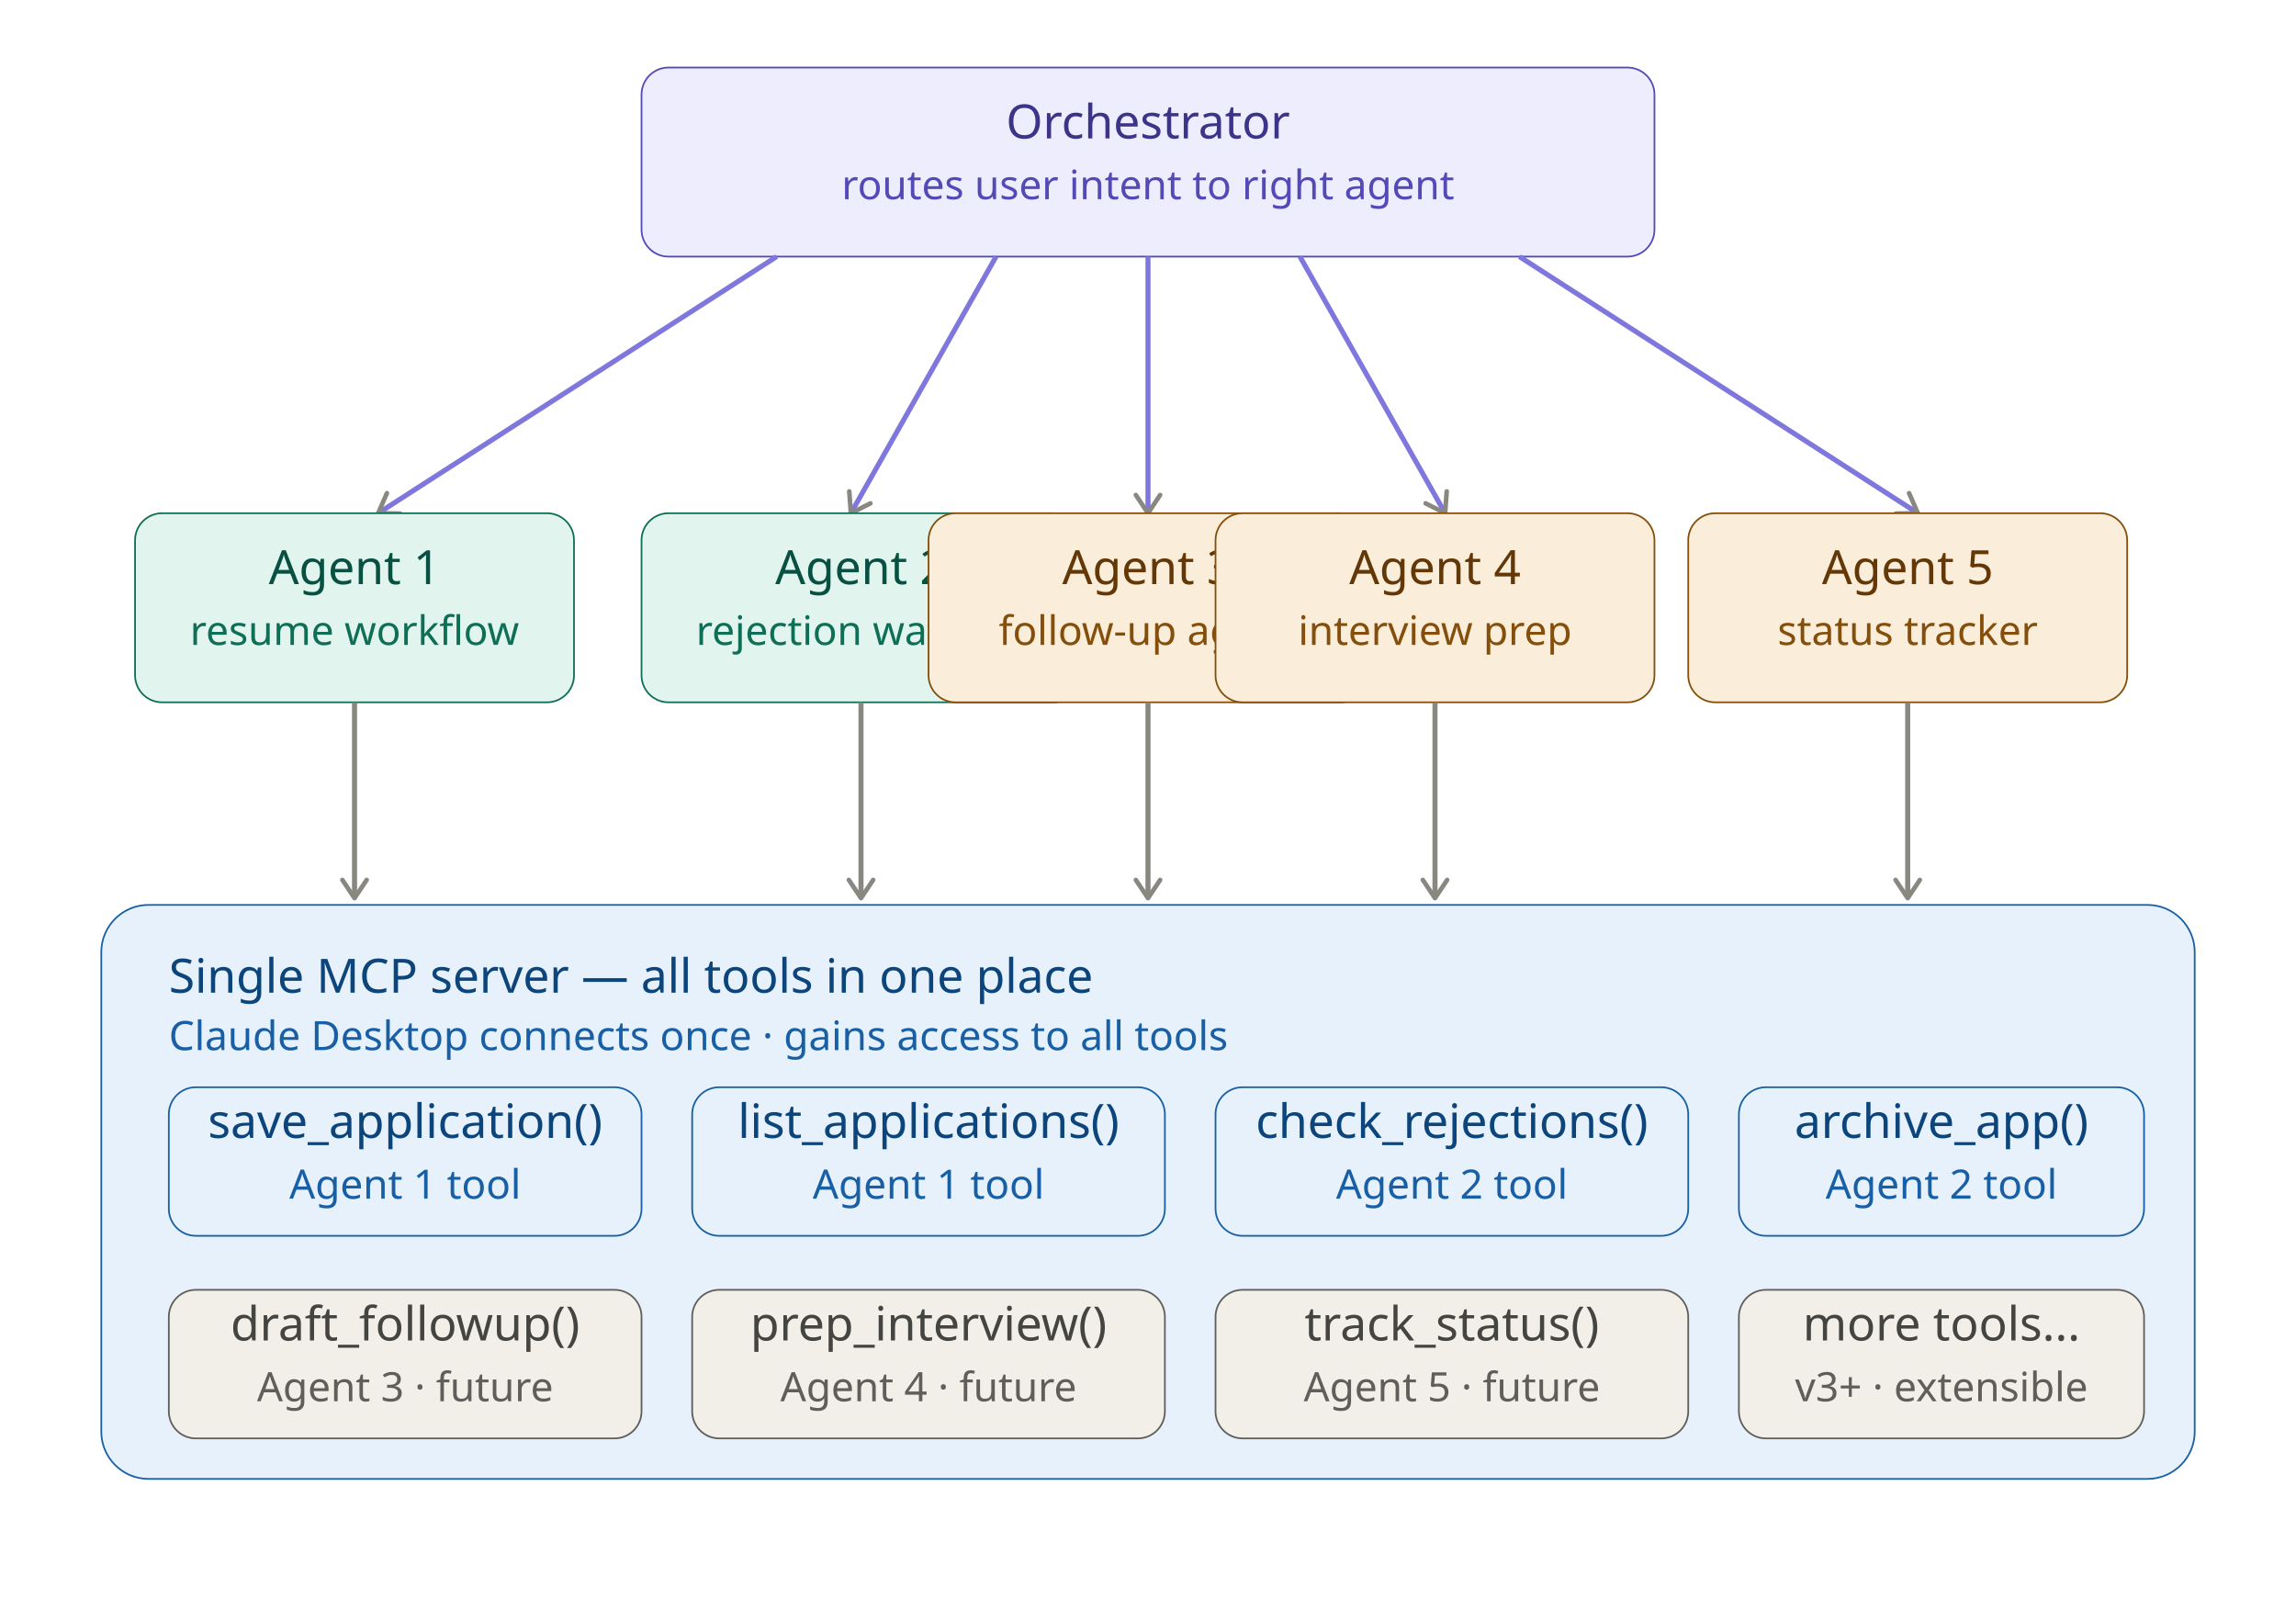
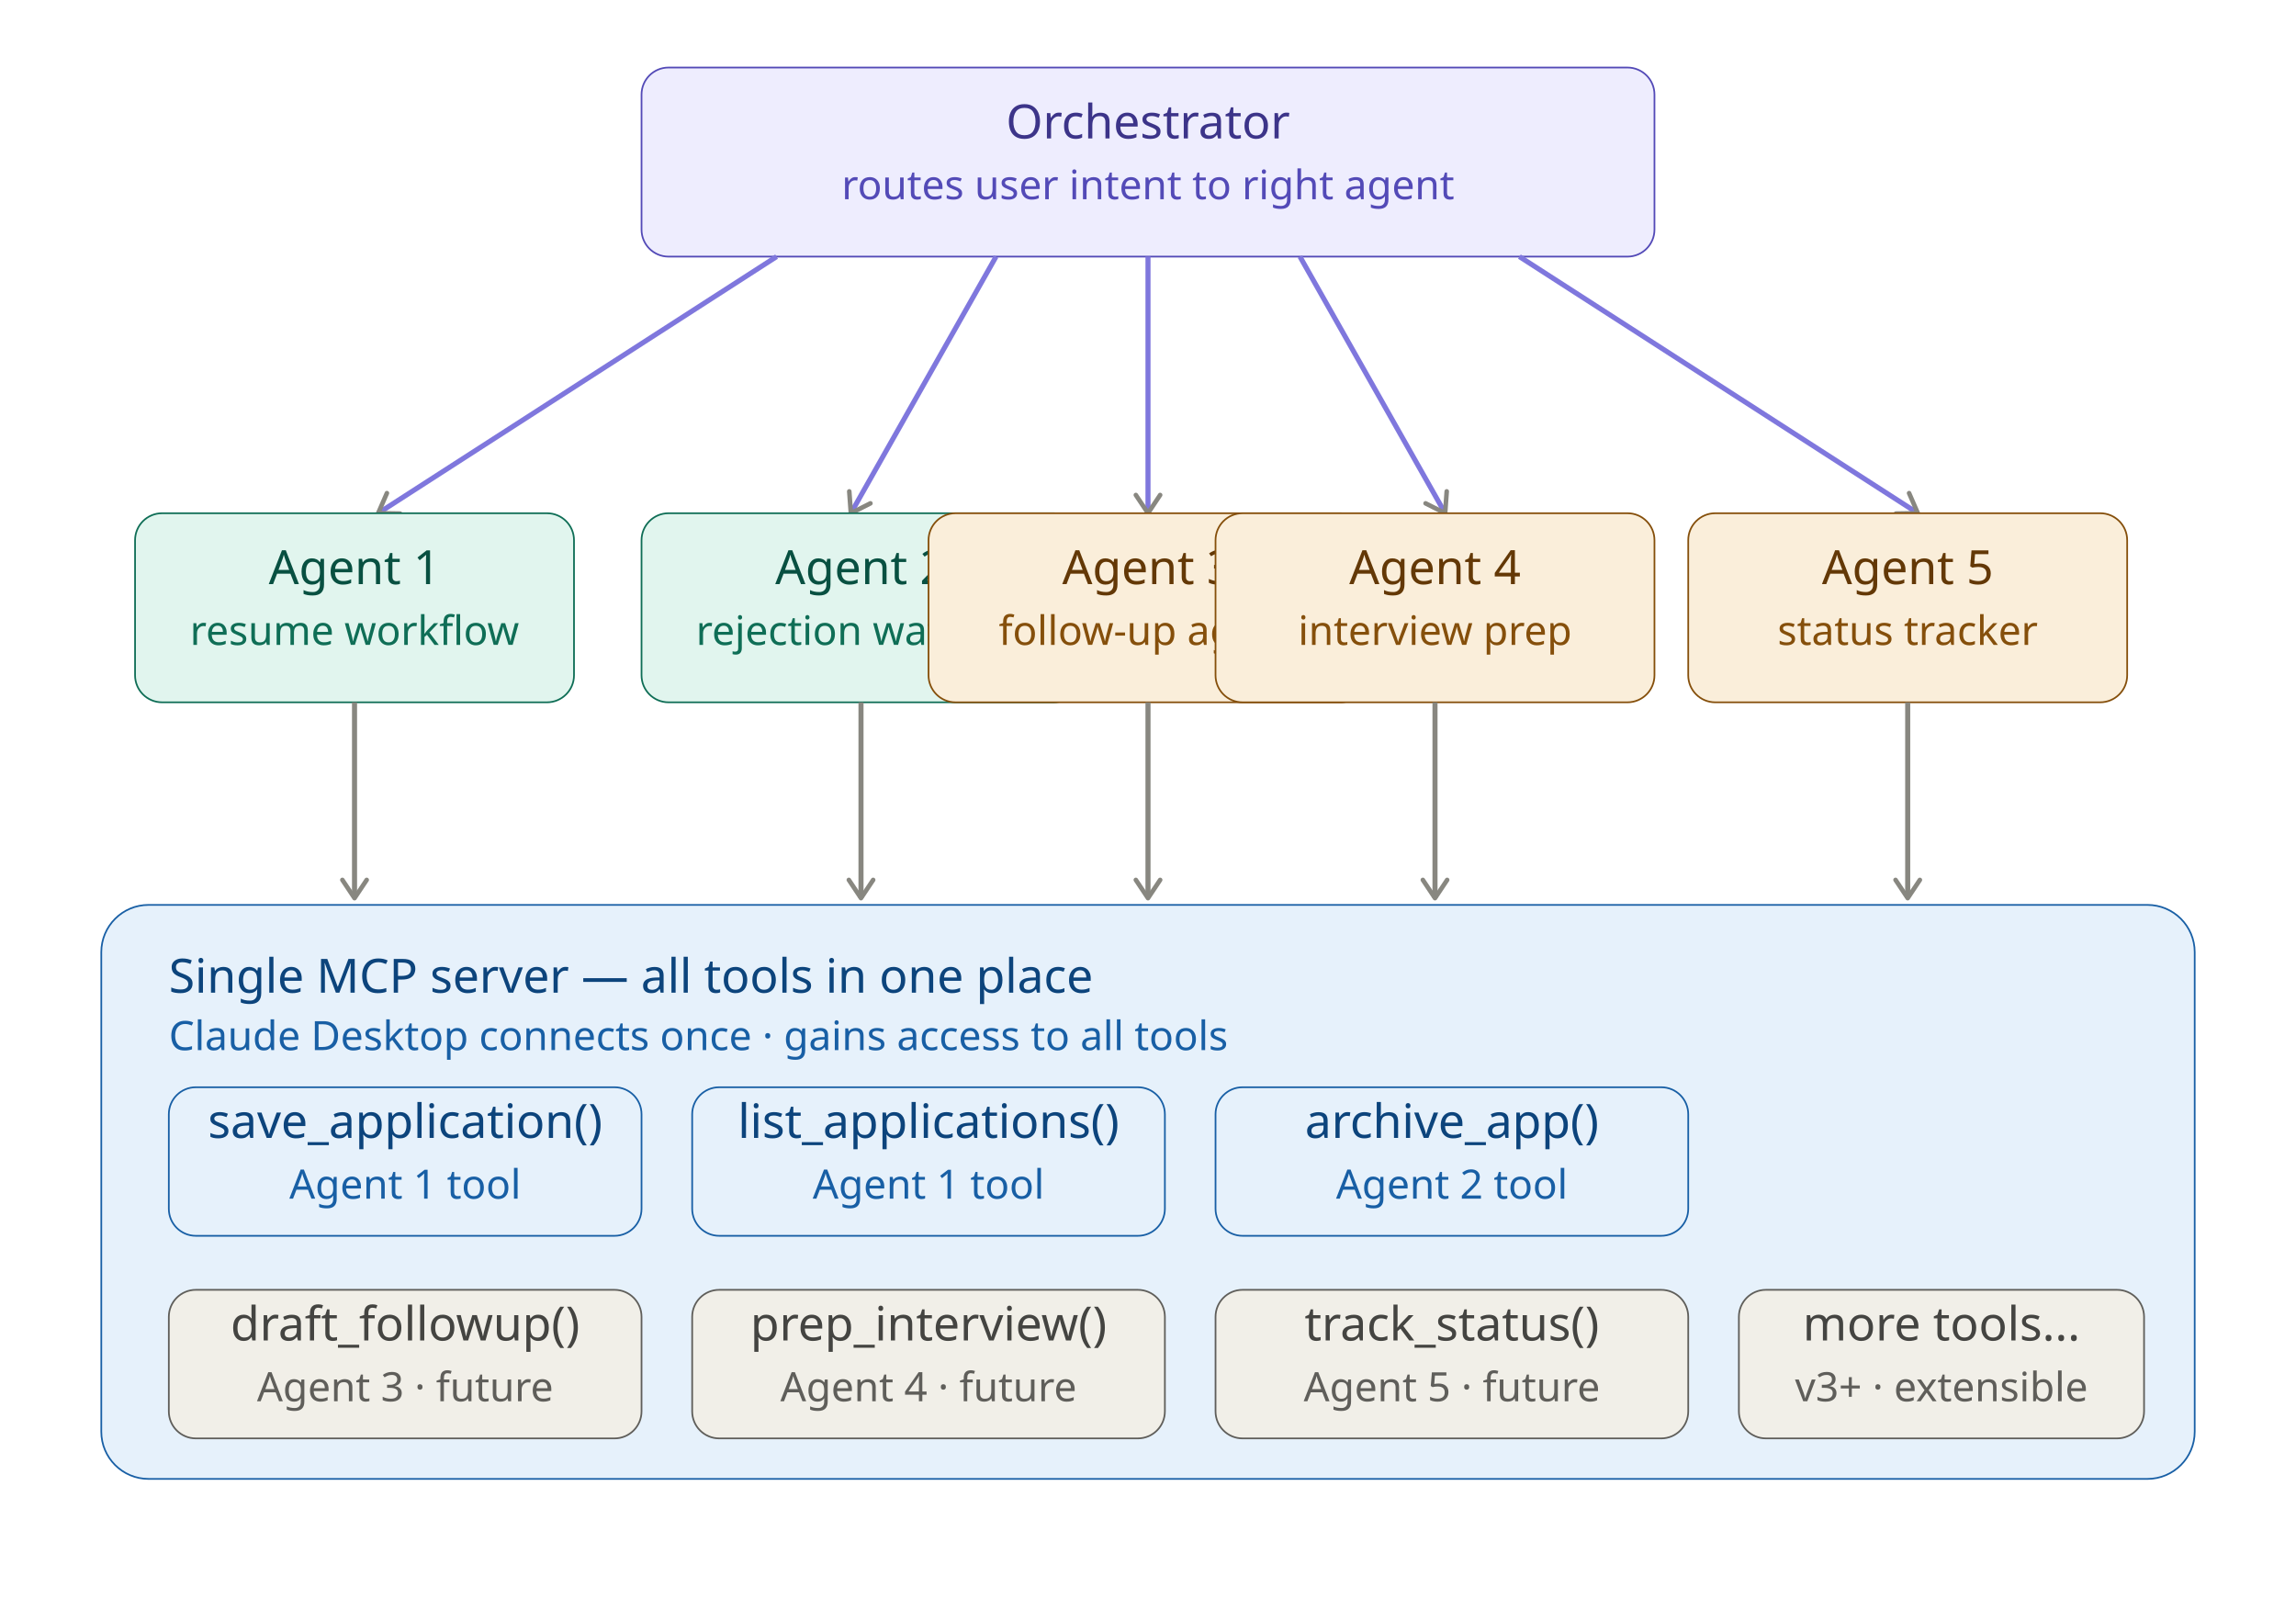
<svg xmlns="http://www.w3.org/2000/svg" width="680" viewBox="0 0 680 480" font-family="sans-serif">
  <defs>
    <marker id="arrow" viewBox="0 0 10 10" refX="8" refY="5" markerWidth="6" markerHeight="6" orient="auto-start-reverse">
      <path d="M2 1L8 5L2 9" fill="none" stroke="#888780" stroke-width="1.5" stroke-linecap="round" stroke-linejoin="round" />
    </marker>
  </defs>
  <rect x="190" y="20" width="300" height="56" rx="8" fill="#EEEDFE" stroke="#534AB7" stroke-width="0.5" />
  <text x="340" y="41" font-size="14" font-weight="500" fill="#3C3489" text-anchor="middle">Orchestrator</text>
  <text x="340" y="59" font-size="12" fill="#534AB7" text-anchor="middle">routes user intent to right agent</text>
  <line x1="230" y1="76" x2="112" y2="152" stroke="#7F77DD" stroke-width="1.5" marker-end="url(#arrow)" />
  <line x1="295" y1="76" x2="252" y2="152" stroke="#7F77DD" stroke-width="1.5" marker-end="url(#arrow)" />
  <line x1="340" y1="76" x2="340" y2="152" stroke="#7F77DD" stroke-width="1.5" marker-end="url(#arrow)" />
  <line x1="385" y1="76" x2="428" y2="152" stroke="#7F77DD" stroke-width="1.5" marker-end="url(#arrow)" />
  <line x1="450" y1="76" x2="568" y2="152" stroke="#7F77DD" stroke-width="1.5" marker-end="url(#arrow)" />
  <rect x="40" y="152" width="130" height="56" rx="8" fill="#E1F5EE" stroke="#0F6E56" stroke-width="0.5" />
  <text x="105" y="173" font-size="14" font-weight="500" fill="#085041" text-anchor="middle">Agent 1</text>
  <text x="105" y="191" font-size="12" fill="#0F6E56" text-anchor="middle">resume workflow</text>
  <rect x="190" y="152" width="130" height="56" rx="8" fill="#E1F5EE" stroke="#0F6E56" stroke-width="0.5" />
  <text x="255" y="173" font-size="14" font-weight="500" fill="#085041" text-anchor="middle">Agent 2</text>
  <text x="255" y="191" font-size="12" fill="#0F6E56" text-anchor="middle">rejection watcher</text>
  <rect x="275" y="152" width="130" height="56" rx="8" fill="#FAEEDA" stroke="#854F0B" stroke-width="0.5" />
  <text x="340" y="173" font-size="14" font-weight="500" fill="#633806" text-anchor="middle">Agent 3</text>
  <text x="340" y="191" font-size="12" fill="#854F0B" text-anchor="middle">follow-up agent</text>
  <rect x="360" y="152" width="130" height="56" rx="8" fill="#FAEEDA" stroke="#854F0B" stroke-width="0.5" />
  <text x="425" y="173" font-size="14" font-weight="500" fill="#633806" text-anchor="middle">Agent 4</text>
  <text x="425" y="191" font-size="12" fill="#854F0B" text-anchor="middle">interview prep</text>
  <rect x="500" y="152" width="130" height="56" rx="8" fill="#FAEEDA" stroke="#854F0B" stroke-width="0.5" />
  <text x="565" y="173" font-size="14" font-weight="500" fill="#633806" text-anchor="middle">Agent 5</text>
  <text x="565" y="191" font-size="12" fill="#854F0B" text-anchor="middle">status tracker</text>
  <rect x="30" y="268" width="620" height="170" rx="14" fill="#E6F1FB" stroke="#185FA5" stroke-width="0.5" />
  <text x="50" y="294" font-size="14" font-weight="500" fill="#0C447C">Single MCP server — all tools in one place</text>
  <text x="50" y="311" font-size="12" fill="#185FA5">Claude Desktop connects once · gains access to all tools</text>
  <rect x="50" y="322" width="140" height="44" rx="8" fill="#E6F1FB" stroke="#185FA5" stroke-width="0.5" />
  <text x="120" y="337" font-size="14" font-weight="500" fill="#0C447C" text-anchor="middle">save_application()</text>
  <text x="120" y="355" font-size="12" fill="#185FA5" text-anchor="middle">Agent 1 tool</text>
  <rect x="205" y="322" width="140" height="44" rx="8" fill="#E6F1FB" stroke="#185FA5" stroke-width="0.5" />
  <text x="275" y="337" font-size="14" font-weight="500" fill="#0C447C" text-anchor="middle">list_applications()</text>
  <text x="275" y="355" font-size="12" fill="#185FA5" text-anchor="middle">Agent 1 tool</text>
  <rect x="360" y="322" width="140" height="44" rx="8" fill="#E6F1FB" stroke="#185FA5" stroke-width="0.5" />
-   <text x="430" y="337" font-size="14" font-weight="500" fill="#0C447C" text-anchor="middle">check_rejections()</text>
+   <text x="430" y="337" font-size="14" font-weight="500" fill="#0C447C" text-anchor="middle">archive_app()</text>
  <text x="430" y="355" font-size="12" fill="#185FA5" text-anchor="middle">Agent 2 tool</text>
-   <rect x="515" y="322" width="120" height="44" rx="8" fill="#E6F1FB" stroke="#185FA5" stroke-width="0.5" />
-   <text x="575" y="337" font-size="14" font-weight="500" fill="#0C447C" text-anchor="middle">archive_app()</text>
-   <text x="575" y="355" font-size="12" fill="#185FA5" text-anchor="middle">Agent 2 tool</text>
  <rect x="50" y="382" width="140" height="44" rx="8" fill="#F1EFE8" stroke="#5F5E5A" stroke-width="0.5" />
  <text x="120" y="397" font-size="14" font-weight="500" fill="#444441" text-anchor="middle">draft_followup()</text>
  <text x="120" y="415" font-size="12" fill="#5F5E5A" text-anchor="middle">Agent 3 · future</text>
  <rect x="205" y="382" width="140" height="44" rx="8" fill="#F1EFE8" stroke="#5F5E5A" stroke-width="0.5" />
  <text x="275" y="397" font-size="14" font-weight="500" fill="#444441" text-anchor="middle">prep_interview()</text>
  <text x="275" y="415" font-size="12" fill="#5F5E5A" text-anchor="middle">Agent 4 · future</text>
  <rect x="360" y="382" width="140" height="44" rx="8" fill="#F1EFE8" stroke="#5F5E5A" stroke-width="0.5" />
  <text x="430" y="397" font-size="14" font-weight="500" fill="#444441" text-anchor="middle">track_status()</text>
  <text x="430" y="415" font-size="12" fill="#5F5E5A" text-anchor="middle">Agent 5 · future</text>
  <rect x="515" y="382" width="120" height="44" rx="8" fill="#F1EFE8" stroke="#5F5E5A" stroke-width="0.5" />
  <text x="575" y="397" font-size="14" font-weight="500" fill="#444441" text-anchor="middle">more tools...</text>
  <text x="575" y="415" font-size="12" fill="#5F5E5A" text-anchor="middle">v3+ · extensible</text>
  <line x1="105" y1="208" x2="105" y2="266" stroke="#888780" stroke-width="1.5" marker-end="url(#arrow)" />
  <line x1="255" y1="208" x2="255" y2="266" stroke="#888780" stroke-width="1.5" marker-end="url(#arrow)" />
  <line x1="340" y1="208" x2="340" y2="266" stroke="#888780" stroke-width="1.5" marker-end="url(#arrow)" />
  <line x1="425" y1="208" x2="425" y2="266" stroke="#888780" stroke-width="1.5" marker-end="url(#arrow)" />
  <line x1="565" y1="208" x2="565" y2="266" stroke="#888780" stroke-width="1.5" marker-end="url(#arrow)" />
</svg>
